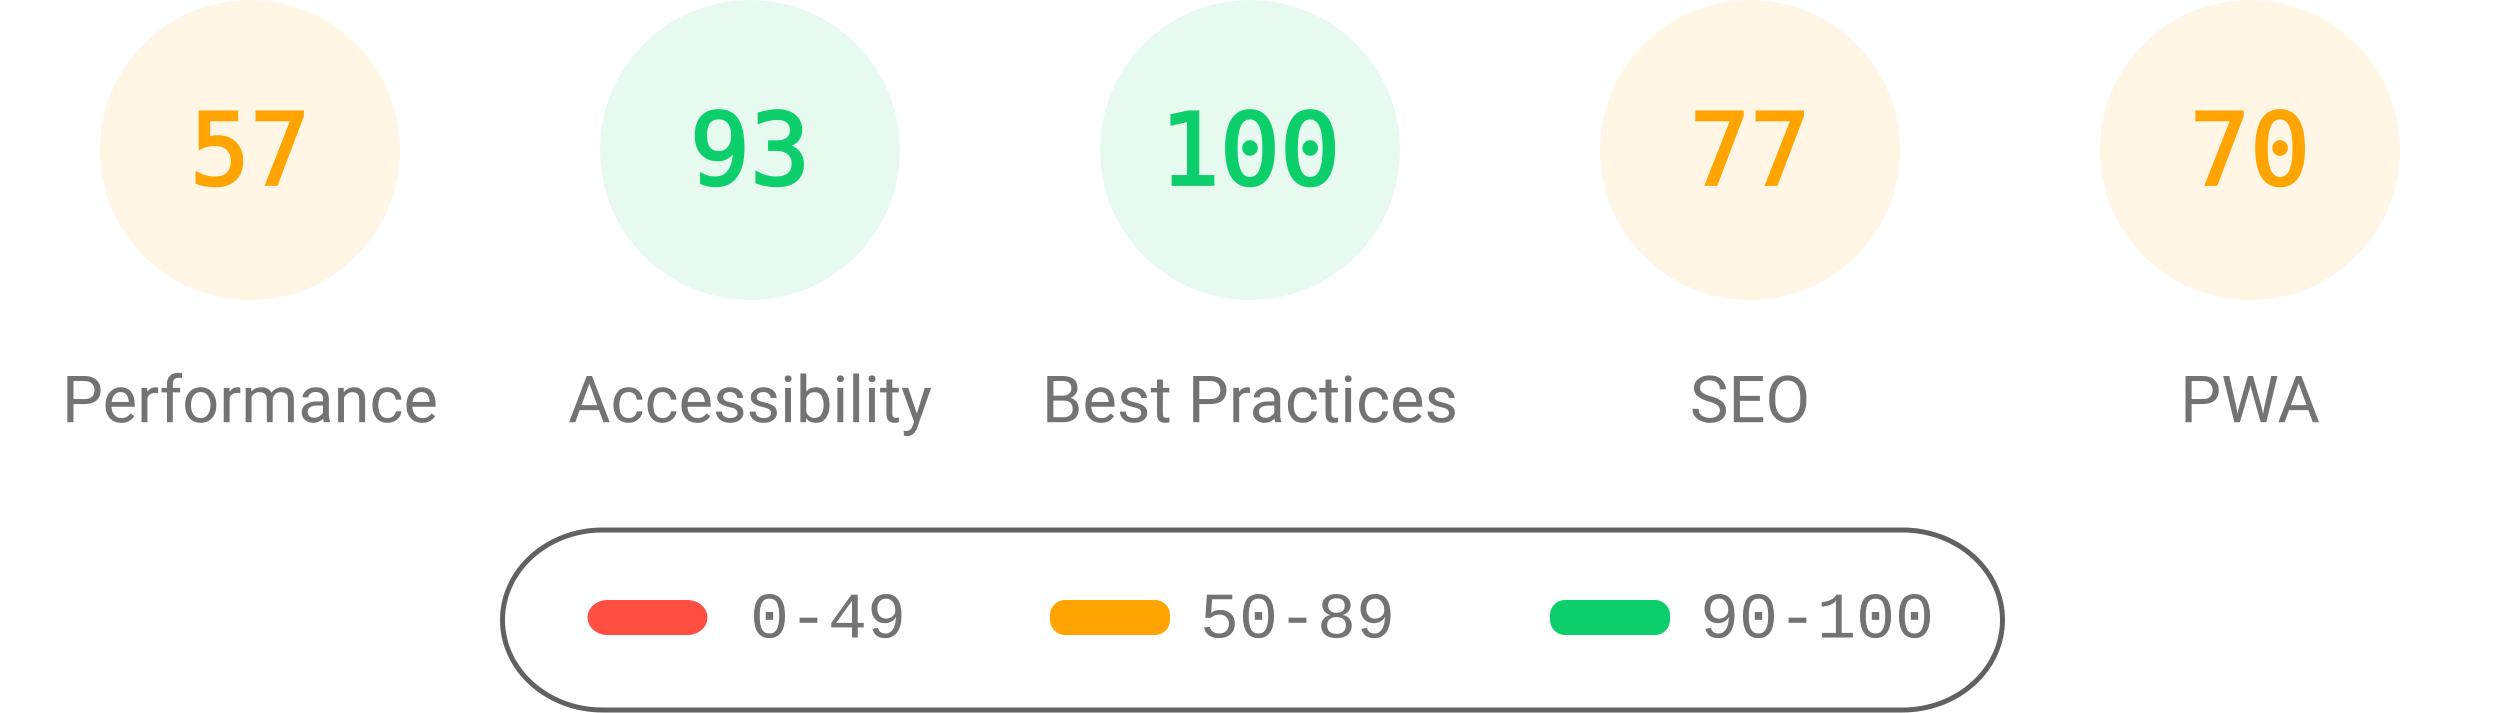
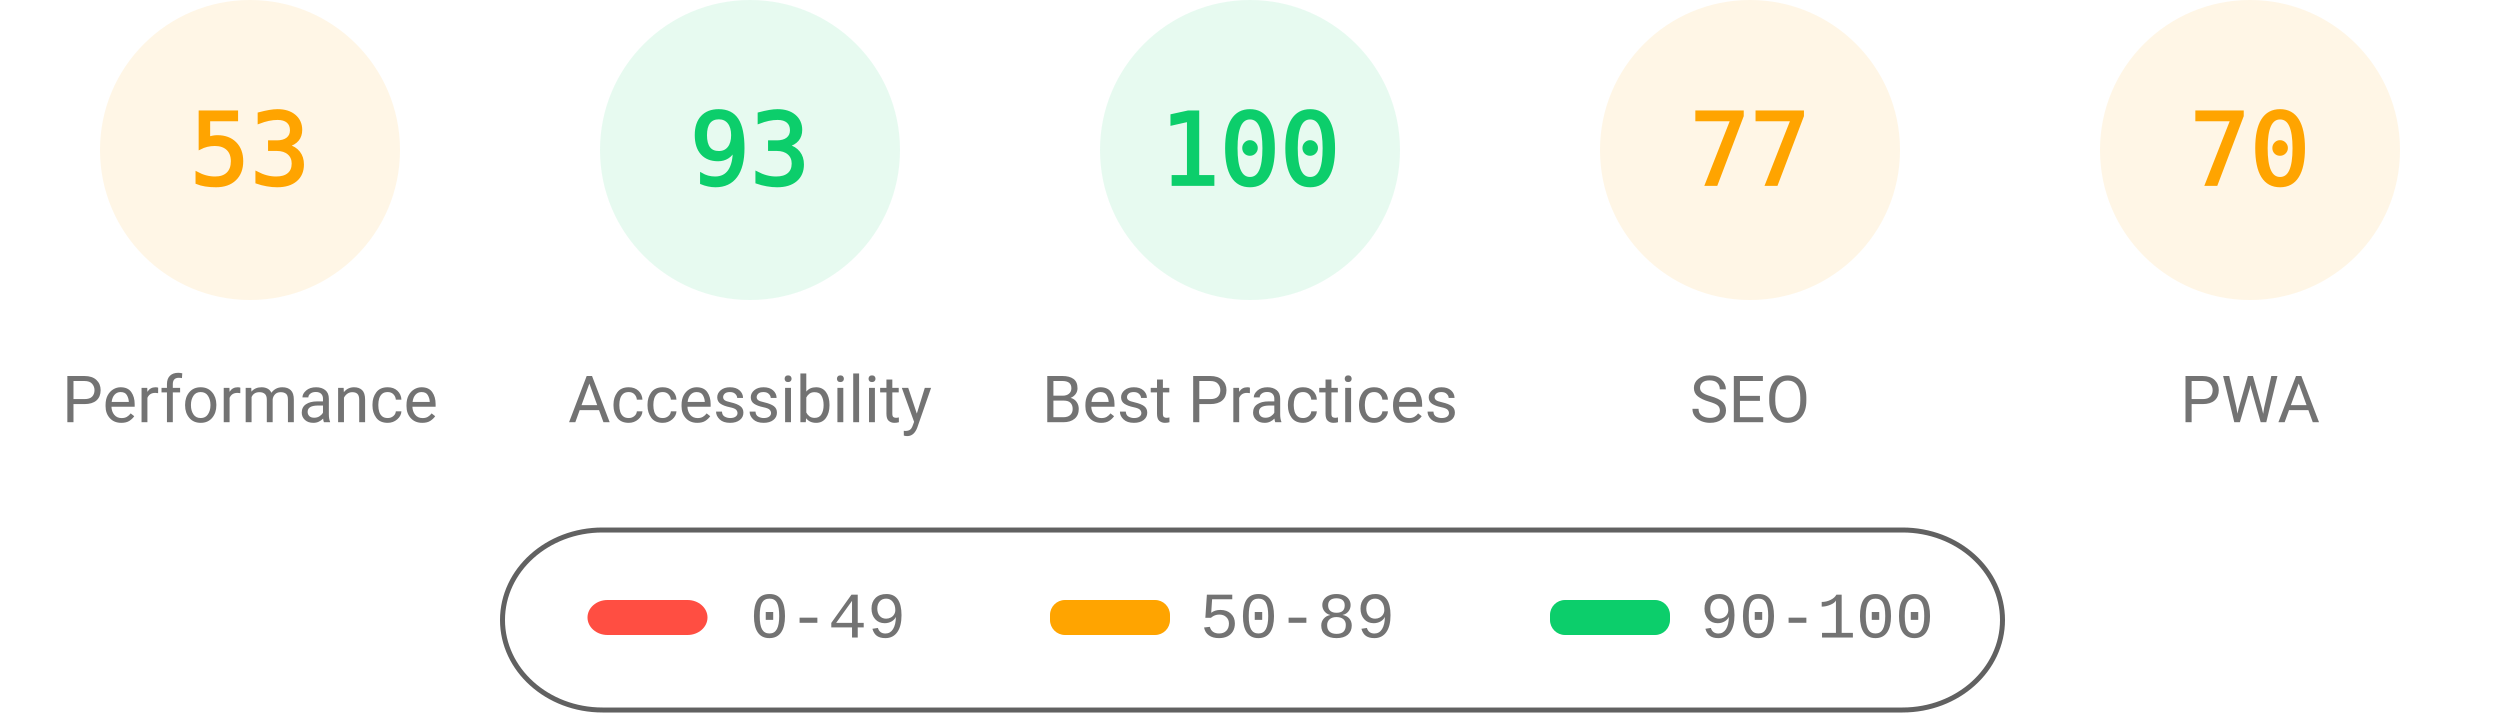
<svg xmlns="http://www.w3.org/2000/svg" fill="none" width="1000" height="285">
  <style>.gauge-base{opacity:.1}.gauge-arc{fill:none;animation-delay:250ms;stroke-linecap:round;transform:rotate(-90deg);transform-origin:100px 60px;animation:load-gauge 1s ease forwards}.guage-text{font-size:40px;font-family:monospace;text-align:center}.guage-red{color:#ff4e42;fill:#ff4e42;stroke:#ff4e42}.guage-orange{color:#ffa400;fill:#ffa400;stroke:#ffa400}.guage-green{color:#0cce6b;fill:#0cce6b;stroke:#0cce6b}.guage-undefined{color:#5c5c5c;fill:#5c5c5c;stroke:#5c5c5c}.guage-title{color:#737373;fill:#737373;stroke:none;font-size:26px;line-height:26px;font-family:Roboto,Halvetica,Arial,sans-serif}@keyframes load-gauge{from{stroke-dasharray:0 352.858}}</style>
  <svg class="guage-div guage-perf guage-orange" viewBox="0 0 200 200" width="200" height="200">
    <circle class="gauge-base" r="56" cx="100" cy="60" stroke-width="8" />
-     <circle class="gauge-arc guage-arc-1" r="56" cx="100" cy="60" stroke-width="8" style="stroke-dasharray:200.559,351.858" />
-     <text class="guage-text" x="100" y="60" alignment-baseline="central" dominant-baseline="central" text-anchor="middle">57</text>
+     <circle class="gauge-arc guage-arc-1" r="56" cx="100" cy="60" stroke-width="8" style="stroke-dasharray:186.485,351.858" />
+     <text class="guage-text" x="100" y="60" alignment-baseline="central" dominant-baseline="central" text-anchor="middle">53</text>
    <text class="guage-title" x="100" y="160" alignment-baseline="central" dominant-baseline="central" text-anchor="middle">Performance</text>
  </svg>
  <svg class="guage-div guage-acc guage-green" viewBox="0 0 200 200" width="200" height="200" x="200">
    <circle class="gauge-base" r="56" cx="100" cy="60" stroke-width="8" />
    <circle class="gauge-arc guage-arc-2" r="56" cx="100" cy="60" stroke-width="8" style="stroke-dasharray:327.228,351.858" />
    <text class="guage-text" x="100" y="60" alignment-baseline="central" dominant-baseline="central" text-anchor="middle">93</text>
    <text class="guage-title" x="100" y="160" alignment-baseline="central" dominant-baseline="central" text-anchor="middle">Accessibility</text>
  </svg>
  <svg class="guage-div guage-best guage-green" viewBox="0 0 200 200" width="200" height="200" x="400">
    <circle class="gauge-base" r="56" cx="100" cy="60" stroke-width="8" />
    <circle class="gauge-arc guage-arc-3" r="56" cx="100" cy="60" stroke-width="8" style="stroke-dasharray:351.858,351.858" />
    <text class="guage-text" x="100" y="60" alignment-baseline="central" dominant-baseline="central" text-anchor="middle">100</text>
    <text class="guage-title" x="100" y="160" alignment-baseline="central" dominant-baseline="central" text-anchor="middle">Best Practices</text>
  </svg>
  <svg class="guage-div guage-seo guage-orange" viewBox="0 0 200 200" width="200" height="200" x="600">
    <circle class="gauge-base" r="56" cx="100" cy="60" stroke-width="8" />
    <circle class="gauge-arc guage-arc-4" r="56" cx="100" cy="60" stroke-width="8" style="stroke-dasharray:270.931,351.858" />
    <text class="guage-text" x="100" y="60" alignment-baseline="central" dominant-baseline="central" text-anchor="middle">77</text>
    <text class="guage-title" x="100" y="160" alignment-baseline="central" dominant-baseline="central" text-anchor="middle">SEO</text>
  </svg>
  <svg class="guage-div guage-pwa guage-orange" viewBox="0 0 200 200" width="200" height="200" x="800">
    <circle class="gauge-base" r="56" cx="100" cy="60" stroke-width="8" />
    <circle class="gauge-arc guage-arc-4" r="56" cx="100" cy="60" stroke-width="8" style="stroke-dasharray:246.301,351.858" />
    <text class="guage-text" x="100" y="60" alignment-baseline="central" dominant-baseline="central" text-anchor="middle">70</text>
    <text class="guage-title" x="100" y="160" alignment-baseline="central" dominant-baseline="central" text-anchor="middle">PWA</text>
  </svg>
  <svg width="604" height="76" x="200" y="210">
    <path fill="none" id="canvas_background" d="M-1-1h604v80H-1z" />
    <rect fill-opacity="0" stroke="#616161" stroke-width="2" rx="40" id="svg_2" height="72" width="600" y="2" x="1" fill="#000" />
    <rect stroke="#000" rx="8" id="svg_3" height="14" width="48" y="30" x="35" stroke-opacity="null" stroke-width="0" fill="#ff4e42" />
    <rect stroke="#000" rx="6" id="svg_4" height="14" width="48" y="30" x="220" stroke-opacity="null" stroke-width="0" fill="#ffa400" />
    <rect stroke="#000" rx="6" id="svg_5" height="14" width="48" y="30" x="420" stroke-opacity="null" stroke-width="0" fill="#0cce6b" />
    <text xml:space="preserve" text-anchor="start" font-family="'Courier New', Courier, monospace" font-size="26" id="svg_6" y="45" x="100" stroke-opacity="null" stroke-width="0" stroke="#000" fill="#737373">0-49</text>
    <text xml:space="preserve" text-anchor="start" font-family="'Courier New', Courier, monospace" font-size="26" id="svg_7" y="45" x="280" stroke-opacity="null" stroke-width="0" stroke="#000" fill="#737373">50-89</text>
    <text xml:space="preserve" text-anchor="start" font-family="'Courier New', Courier, monospace" font-size="26" id="svg_8" y="45" x="480" stroke-opacity="null" stroke-width="0" stroke="#000" fill="#737373">90-100</text>
  </svg>
</svg>
